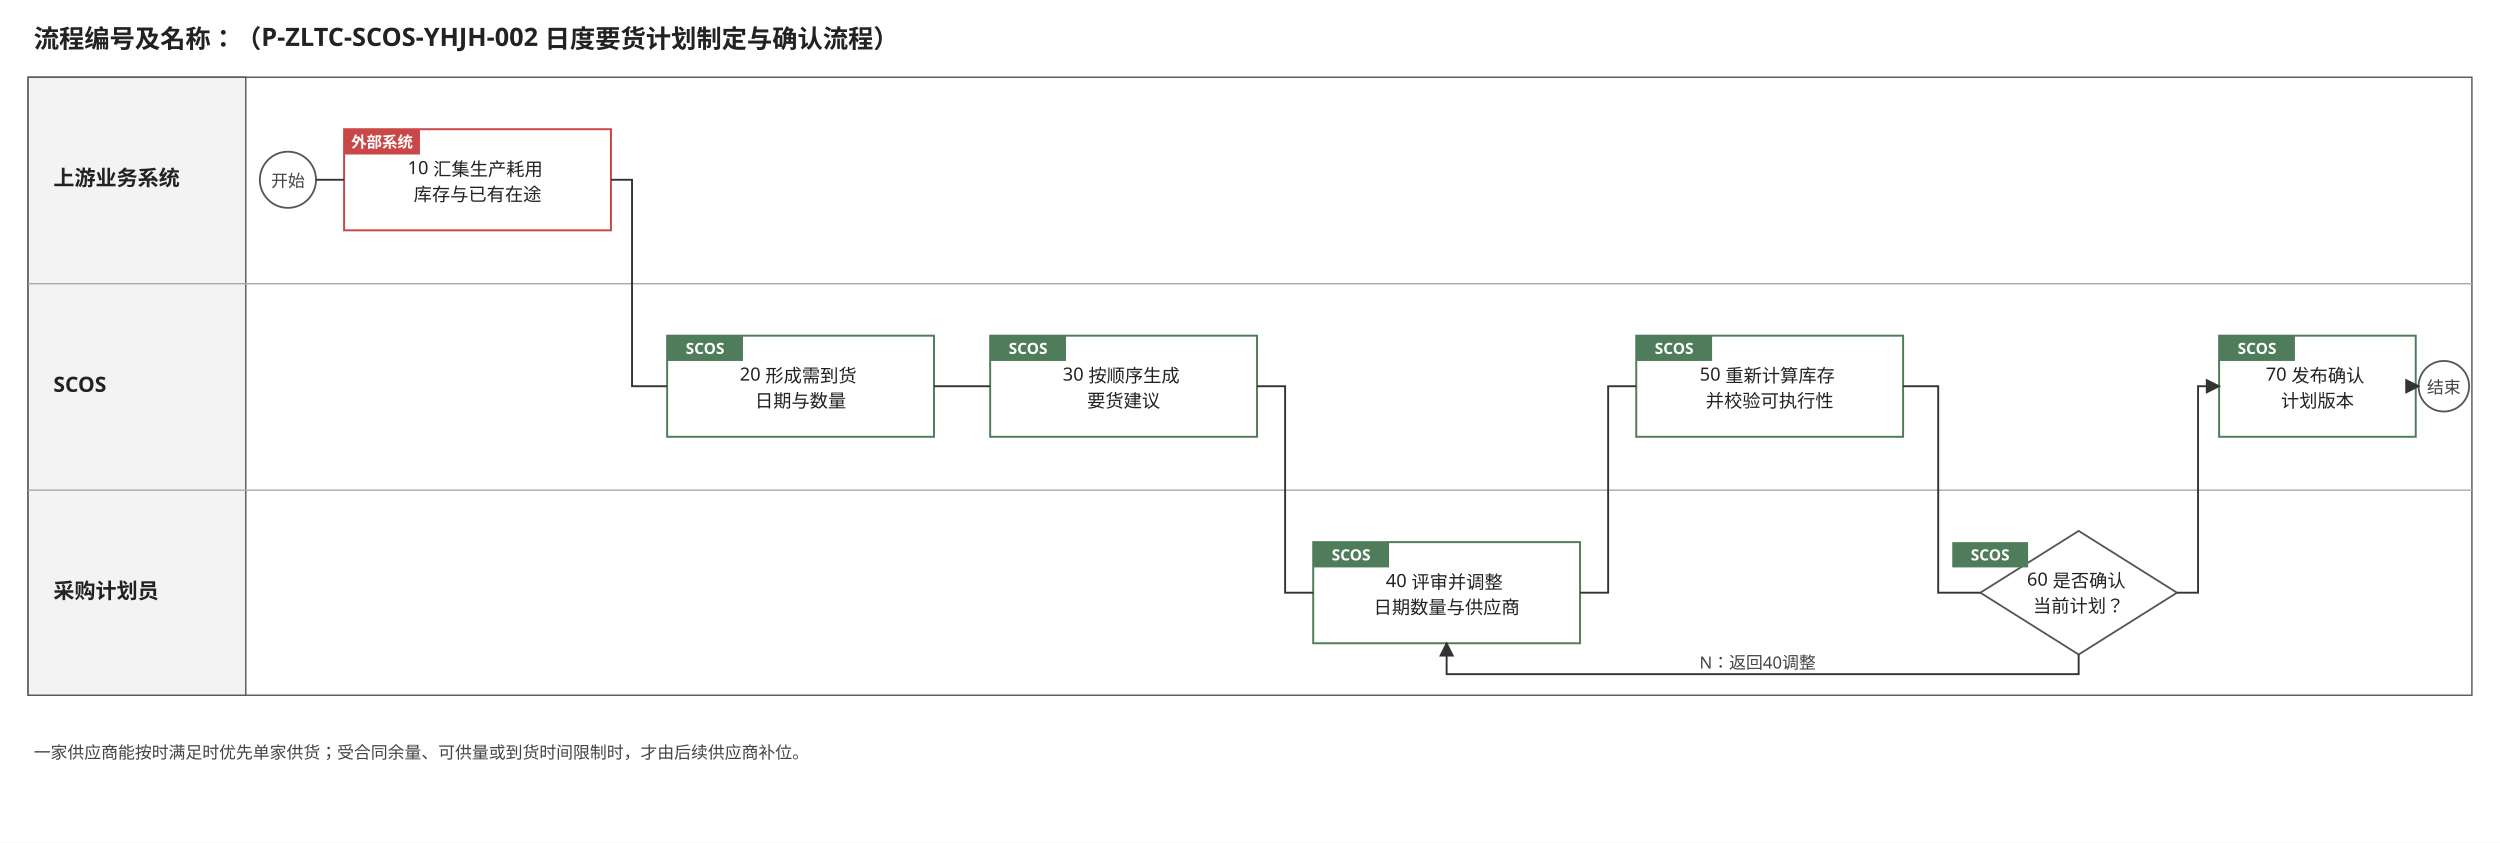
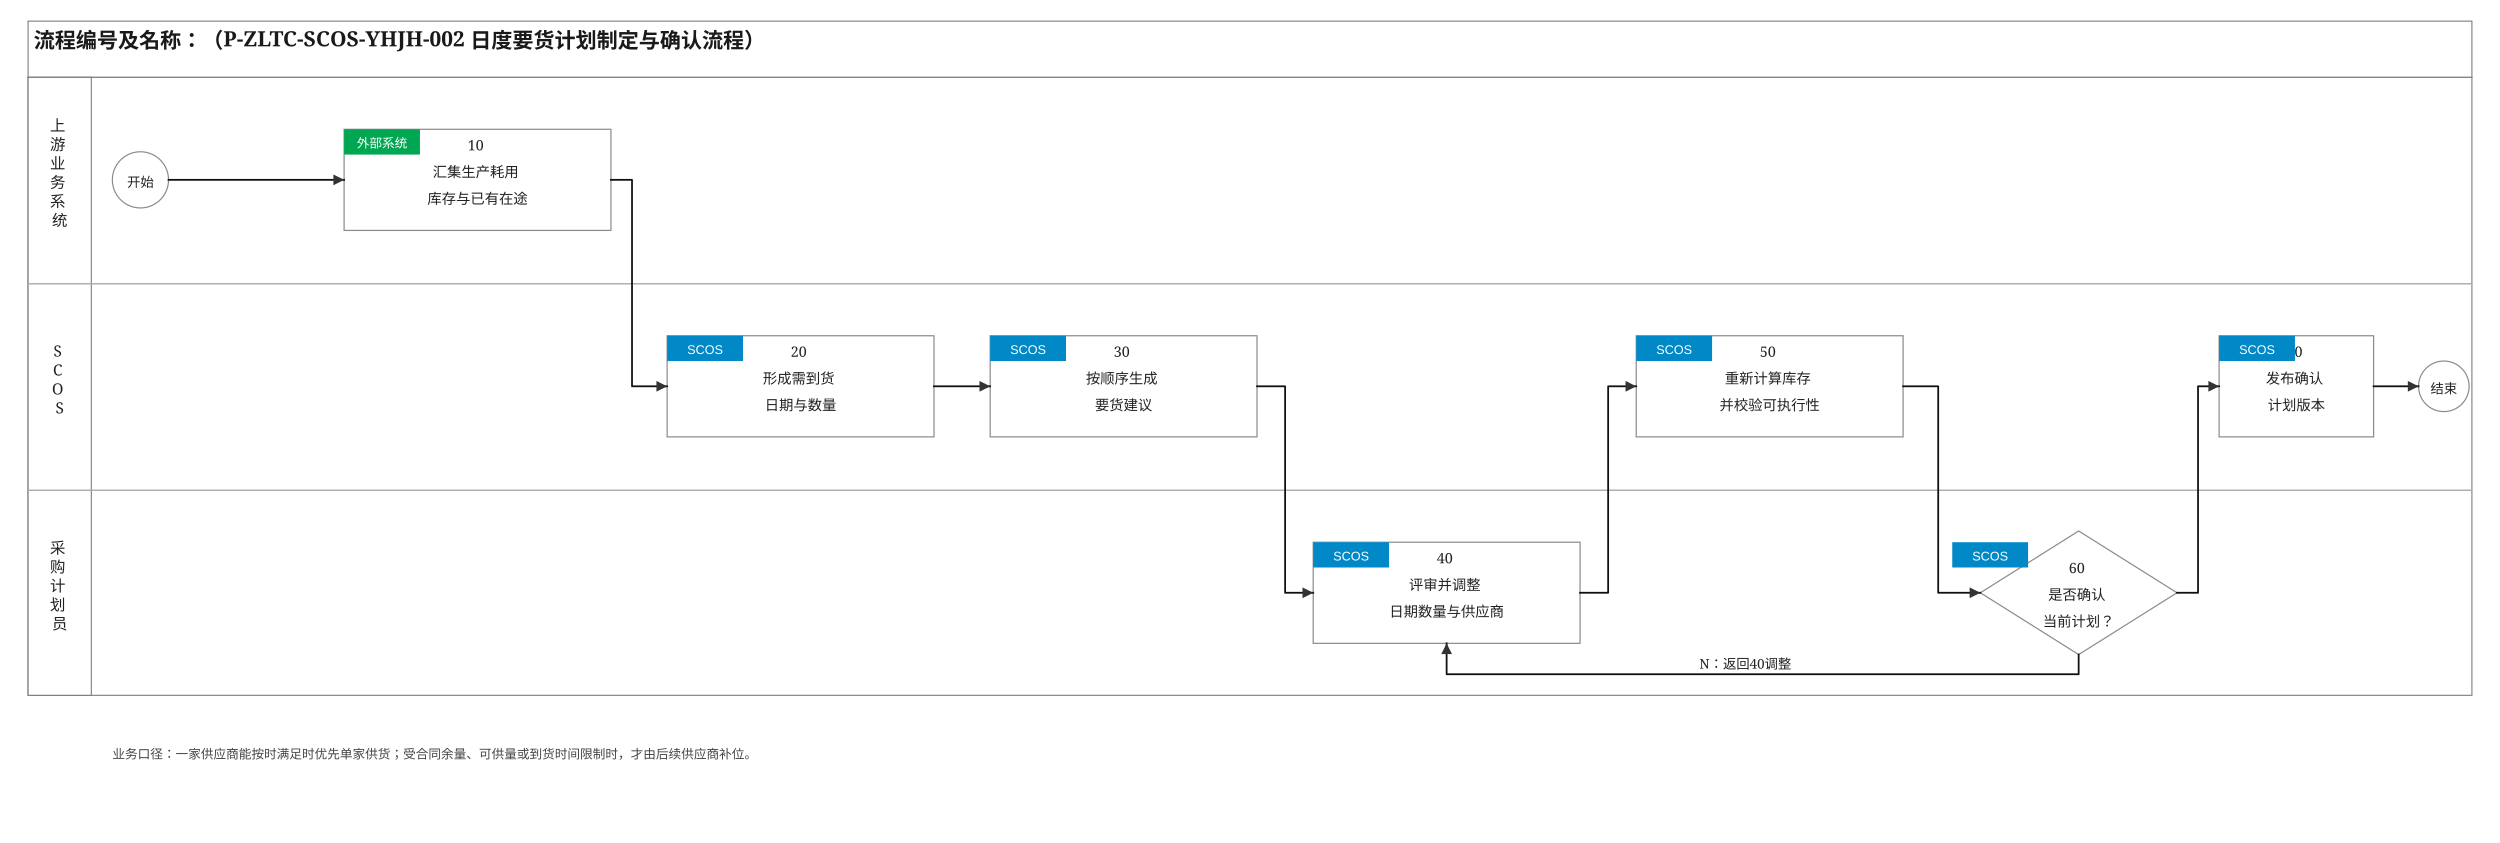
- <svg xmlns="http://www.w3.org/2000/svg" width="1780" height="600" viewBox="0 0 1780 600">
+ <svg xmlns="http://www.w3.org/2000/svg" width="2800" height="944" viewBox="0 0 1780 600">
  <defs>
-     <marker id="a" markerWidth="8" markerHeight="8" refX="7" refY="4" orient="auto">
-       <path d="M0 0L8 4 0 8Z" fill="#333" />
+     <marker id="a" markerWidth="6" markerHeight="6" refX="6" refY="3" orient="auto">
+       <path d="M0 0L6 3 0 6Z" fill="#333" />
    </marker>
-     <style>.tt{font:bold 18px 'PingFang SC','Microsoft YaHei',sans-serif;fill:#222}.lh{font:bold 15px 'PingFang SC','Microsoft YaHei',sans-serif;fill:#222}.tx{font:13px 'PingFang SC','Microsoft YaHei',sans-serif;fill:#222;transform:translateY(8px)}.d+text.tx{transform:none}.sm{font:12px 'PingFang SC','Microsoft YaHei',sans-serif;fill:#444}.b{fill:#fff;stroke:#c94747;stroke-width:1.4}.s{fill:#fff;stroke:#4f7d5b;stroke-width:1.4}.x,.d{fill:#fff;stroke:#555;stroke-width:1.3}.f{fill:none;stroke:#333;stroke-width:1.35;marker-end:url(#a)}</style>
+     <style>.tt{font-family:'SimSun','Songti SC','STSong',serif;font-size:15px;font-weight:600;fill:#1a1a1a}
+ .lh{font-family:'SimSun','Songti SC','STSong',serif;font-size:11px;fill:#222;text-anchor:middle}
+ .tx{font-family:'SimSun','Songti SC','STSong',serif;font-size:10.2px;fill:#222}
+ .sm{font-family:'SimSun','Songti SC','STSong',serif;font-size:9.5px;fill:#222}
+ .note{font-family:'SimSun','Songti SC','STSong',serif;font-size:9px;fill:#444}
+ .b,.s,.x,.d{fill:#fff;stroke:#8b8b8b;stroke-width:.86}
+ .f{fill:none;stroke:#111;stroke-width:1.27;stroke-linejoin:round;stroke-linecap:square;marker-end:url(#a)}</style>
  </defs>
  <rect width="1780" height="600" fill="#fff" />
+   <rect x="20" y="15" width="1740" height="40" fill="#fff" stroke="#777" stroke-width=".75" />
  <text x="24" y="34" class="tt">流程编号及名称：（P-ZLTC-SCOS-YHJH-002 日度要货计划制定与确认流程）</text>
-   <rect x="20" y="55" width="1740" height="440" fill="#fff" stroke="#555" />
-   <rect x="20" y="55" width="155" height="440" fill="#f3f3f3" stroke="#555" />
+   <rect x="20" y="55" width="1740" height="440" fill="#fff" stroke="#777" stroke-width=".75" />
+   <rect x="20" y="55" width="45" height="440" fill="#fff" stroke="#777" stroke-width=".75" />
  <path d="M20 202H1760M20 349H1760" stroke="#aaa" />
-   <text x="38" y="132" class="lh">上游业务系统</text>
-   <text x="38" y="279" class="lh">SCOS</text>
-   <text x="38" y="426" class="lh">采购计划员</text>
-   <circle cx="205" cy="128" r="20" class="x" />
-   <text x="205" y="133" text-anchor="middle" class="sm">开始</text>
+   <text x="42.5" y="93.2" class="lh">
+     <tspan x="42.5">上</tspan>
+     <tspan x="42.5" dy="13.5">游</tspan>
+     <tspan x="42.5" dy="13.5">业</tspan>
+     <tspan x="42.5" dy="13.5">务</tspan>
+     <tspan x="42.5" dy="13.5">系</tspan>
+     <tspan x="42.5" dy="13.5">统</tspan>
+   </text>
+   <text x="42.5" y="253.8" class="lh">
+     <tspan x="42.5">S</tspan>
+     <tspan x="42.5" dy="13.5">C</tspan>
+     <tspan x="42.5" dy="13.5">O</tspan>
+     <tspan x="42.5" dy="13.5">S</tspan>
+   </text>
+   <text x="42.5" y="394.0" class="lh">
+     <tspan x="42.5">采</tspan>
+     <tspan x="42.5" dy="13.5">购</tspan>
+     <tspan x="42.5" dy="13.5">计</tspan>
+     <tspan x="42.5" dy="13.5">划</tspan>
+     <tspan x="42.5" dy="13.5">员</tspan>
+   </text>
+   <circle cx="100" cy="128" r="20" class="x" />
+   <text x="100" y="133" text-anchor="middle" class="sm">开始</text>
  <rect x="245" y="92" width="190" height="72" class="b" />
-   <text x="340" y="116" text-anchor="middle" class="tx">
-     <tspan x="340">10 汇集生产耗用</tspan>
+   <text x="340" y="107" text-anchor="middle" class="tx">
+     <tspan x="340">10</tspan>
+     <tspan x="340" dy="19">汇集生产耗用</tspan>
    <tspan x="340" dy="19">库存与已有在途</tspan>
  </text>
  <rect x="475" y="239" width="190" height="72" class="s" />
-   <text x="570" y="263" text-anchor="middle" class="tx">
-     <tspan x="570">20 形成需到货</tspan>
+   <text x="570" y="254" text-anchor="middle" class="tx">
+     <tspan x="570">20</tspan>
+     <tspan x="570" dy="19">形成需到货</tspan>
    <tspan x="570" dy="19">日期与数量</tspan>
  </text>
  <rect x="705" y="239" width="190" height="72" class="s" />
-   <text x="800" y="263" text-anchor="middle" class="tx">
-     <tspan x="800">30 按顺序生成</tspan>
+   <text x="800" y="254" text-anchor="middle" class="tx">
+     <tspan x="800">30</tspan>
+     <tspan x="800" dy="19">按顺序生成</tspan>
    <tspan x="800" dy="19">要货建议</tspan>
  </text>
  <rect x="935" y="386" width="190" height="72" class="s" />
-   <text x="1030" y="410" text-anchor="middle" class="tx">
-     <tspan x="1030">40 评审并调整</tspan>
+   <text x="1030" y="401" text-anchor="middle" class="tx">
+     <tspan x="1030">40</tspan>
+     <tspan x="1030" dy="19">评审并调整</tspan>
    <tspan x="1030" dy="19">日期数量与供应商</tspan>
  </text>
  <rect x="1165" y="239" width="190" height="72" class="s" />
-   <text x="1260" y="263" text-anchor="middle" class="tx">
-     <tspan x="1260">50 重新计算库存</tspan>
+   <text x="1260" y="254" text-anchor="middle" class="tx">
+     <tspan x="1260">50</tspan>
+     <tspan x="1260" dy="19">重新计算库存</tspan>
    <tspan x="1260" dy="19">并校验可执行性</tspan>
  </text>
  <polygon points="1480,378 1550,422 1480,466 1410,422" class="d" />
-   <text x="1480" y="417" text-anchor="middle" class="tx">
-     <tspan x="1480">60 是否确认</tspan>
+   <text x="1480" y="408" text-anchor="middle" class="tx">
+     <tspan x="1480">60</tspan>
+     <tspan x="1480" dy="19">是否确认</tspan>
    <tspan x="1480" dy="19">当前计划？</tspan>
  </text>
-   <rect x="1580" y="239" width="140" height="72" class="s" />
-   <text x="1650" y="263" text-anchor="middle" class="tx">
-     <tspan x="1650">70 发布确认</tspan>
-     <tspan x="1650" dy="19">计划版本</tspan>
+   <rect x="1580" y="239" width="110" height="72" class="s" />
+   <text x="1635" y="254" text-anchor="middle" class="tx">
+     <tspan x="1635">70</tspan>
+     <tspan x="1635" dy="19">发布确认</tspan>
+     <tspan x="1635" dy="19">计划版本</tspan>
  </text>
-   <path d="M225 128H245M435 128H450V275H475M665 275H705M895 275H915V422H935M1125 422H1145V275H1165M1355 275H1380V422H1410M1550 422H1565V275H1580" class="f" />
+   <path d="M120 128H245" class="f" />
+   <path d="M435 128H450V275H475" class="f" />
+   <path d="M665 275H705" class="f" />
+   <path d="M895 275H915V422H935" class="f" />
+   <path d="M1125 422H1145V275H1165" class="f" />
+   <path d="M1355 275H1380V422H1410" class="f" />
+   <path d="M1550 422H1565V275H1580" class="f" />
  <circle cx="1740" cy="275" r="18" class="x" />
  <text x="1740" y="280" text-anchor="middle" class="sm">结束</text>
-   <path d="M1720 275H1722" class="f" />
+   <path d="M1690 275H1722" class="f" />
  <path d="M1480 466V480H1030V458" class="f" />
  <text x="1210" y="476" class="sm">N：返回40调整</text>
-   <text x="24" y="540" class="sm">一家供应商能按时满足时优先单家供货；受合同余量、可供量或到货时间限制时，才由后续供应商补位。</text>
-   <g font-family="PingFang SC,Microsoft YaHei,sans-serif" font-size="11" font-weight="bold" fill="#fff">
-     <rect x="245" y="92" width="54" height="18" fill="#c94747" />
+   <text x="80" y="540" class="note">业务口径：一家供应商能按时满足时优先单家供货；受合同余量、可供量或到货时间限制时，才由后续供应商补位。</text>
+   <g font-family="Arial,Microsoft YaHei,sans-serif" font-size="9" font-weight="normal" fill="#fff">
+     <rect x="245" y="92" width="54" height="18" fill="#00a651" />
    <text x="272" y="105" text-anchor="middle">外部系统</text>
-     <rect x="475" y="239" width="54" height="18" fill="#4f7d5b" />
+     <rect x="475" y="239" width="54" height="18" fill="#0088c7" />
    <text x="502" y="252" text-anchor="middle">SCOS</text>
-     <rect x="705" y="239" width="54" height="18" fill="#4f7d5b" />
+     <rect x="705" y="239" width="54" height="18" fill="#0088c7" />
    <text x="732" y="252" text-anchor="middle">SCOS</text>
-     <rect x="935" y="386" width="54" height="18" fill="#4f7d5b" />
+     <rect x="935" y="386" width="54" height="18" fill="#0088c7" />
    <text x="962" y="399" text-anchor="middle">SCOS</text>
-     <rect x="1165" y="239" width="54" height="18" fill="#4f7d5b" />
+     <rect x="1165" y="239" width="54" height="18" fill="#0088c7" />
    <text x="1192" y="252" text-anchor="middle">SCOS</text>
-     <rect x="1390" y="386" width="54" height="18" fill="#4f7d5b" />
+     <rect x="1390" y="386" width="54" height="18" fill="#0088c7" />
    <text x="1417" y="399" text-anchor="middle">SCOS</text>
-     <rect x="1580" y="239" width="54" height="18" fill="#4f7d5b" />
+     <rect x="1580" y="239" width="54" height="18" fill="#0088c7" />
    <text x="1607" y="252" text-anchor="middle">SCOS</text>
  </g>
</svg>
